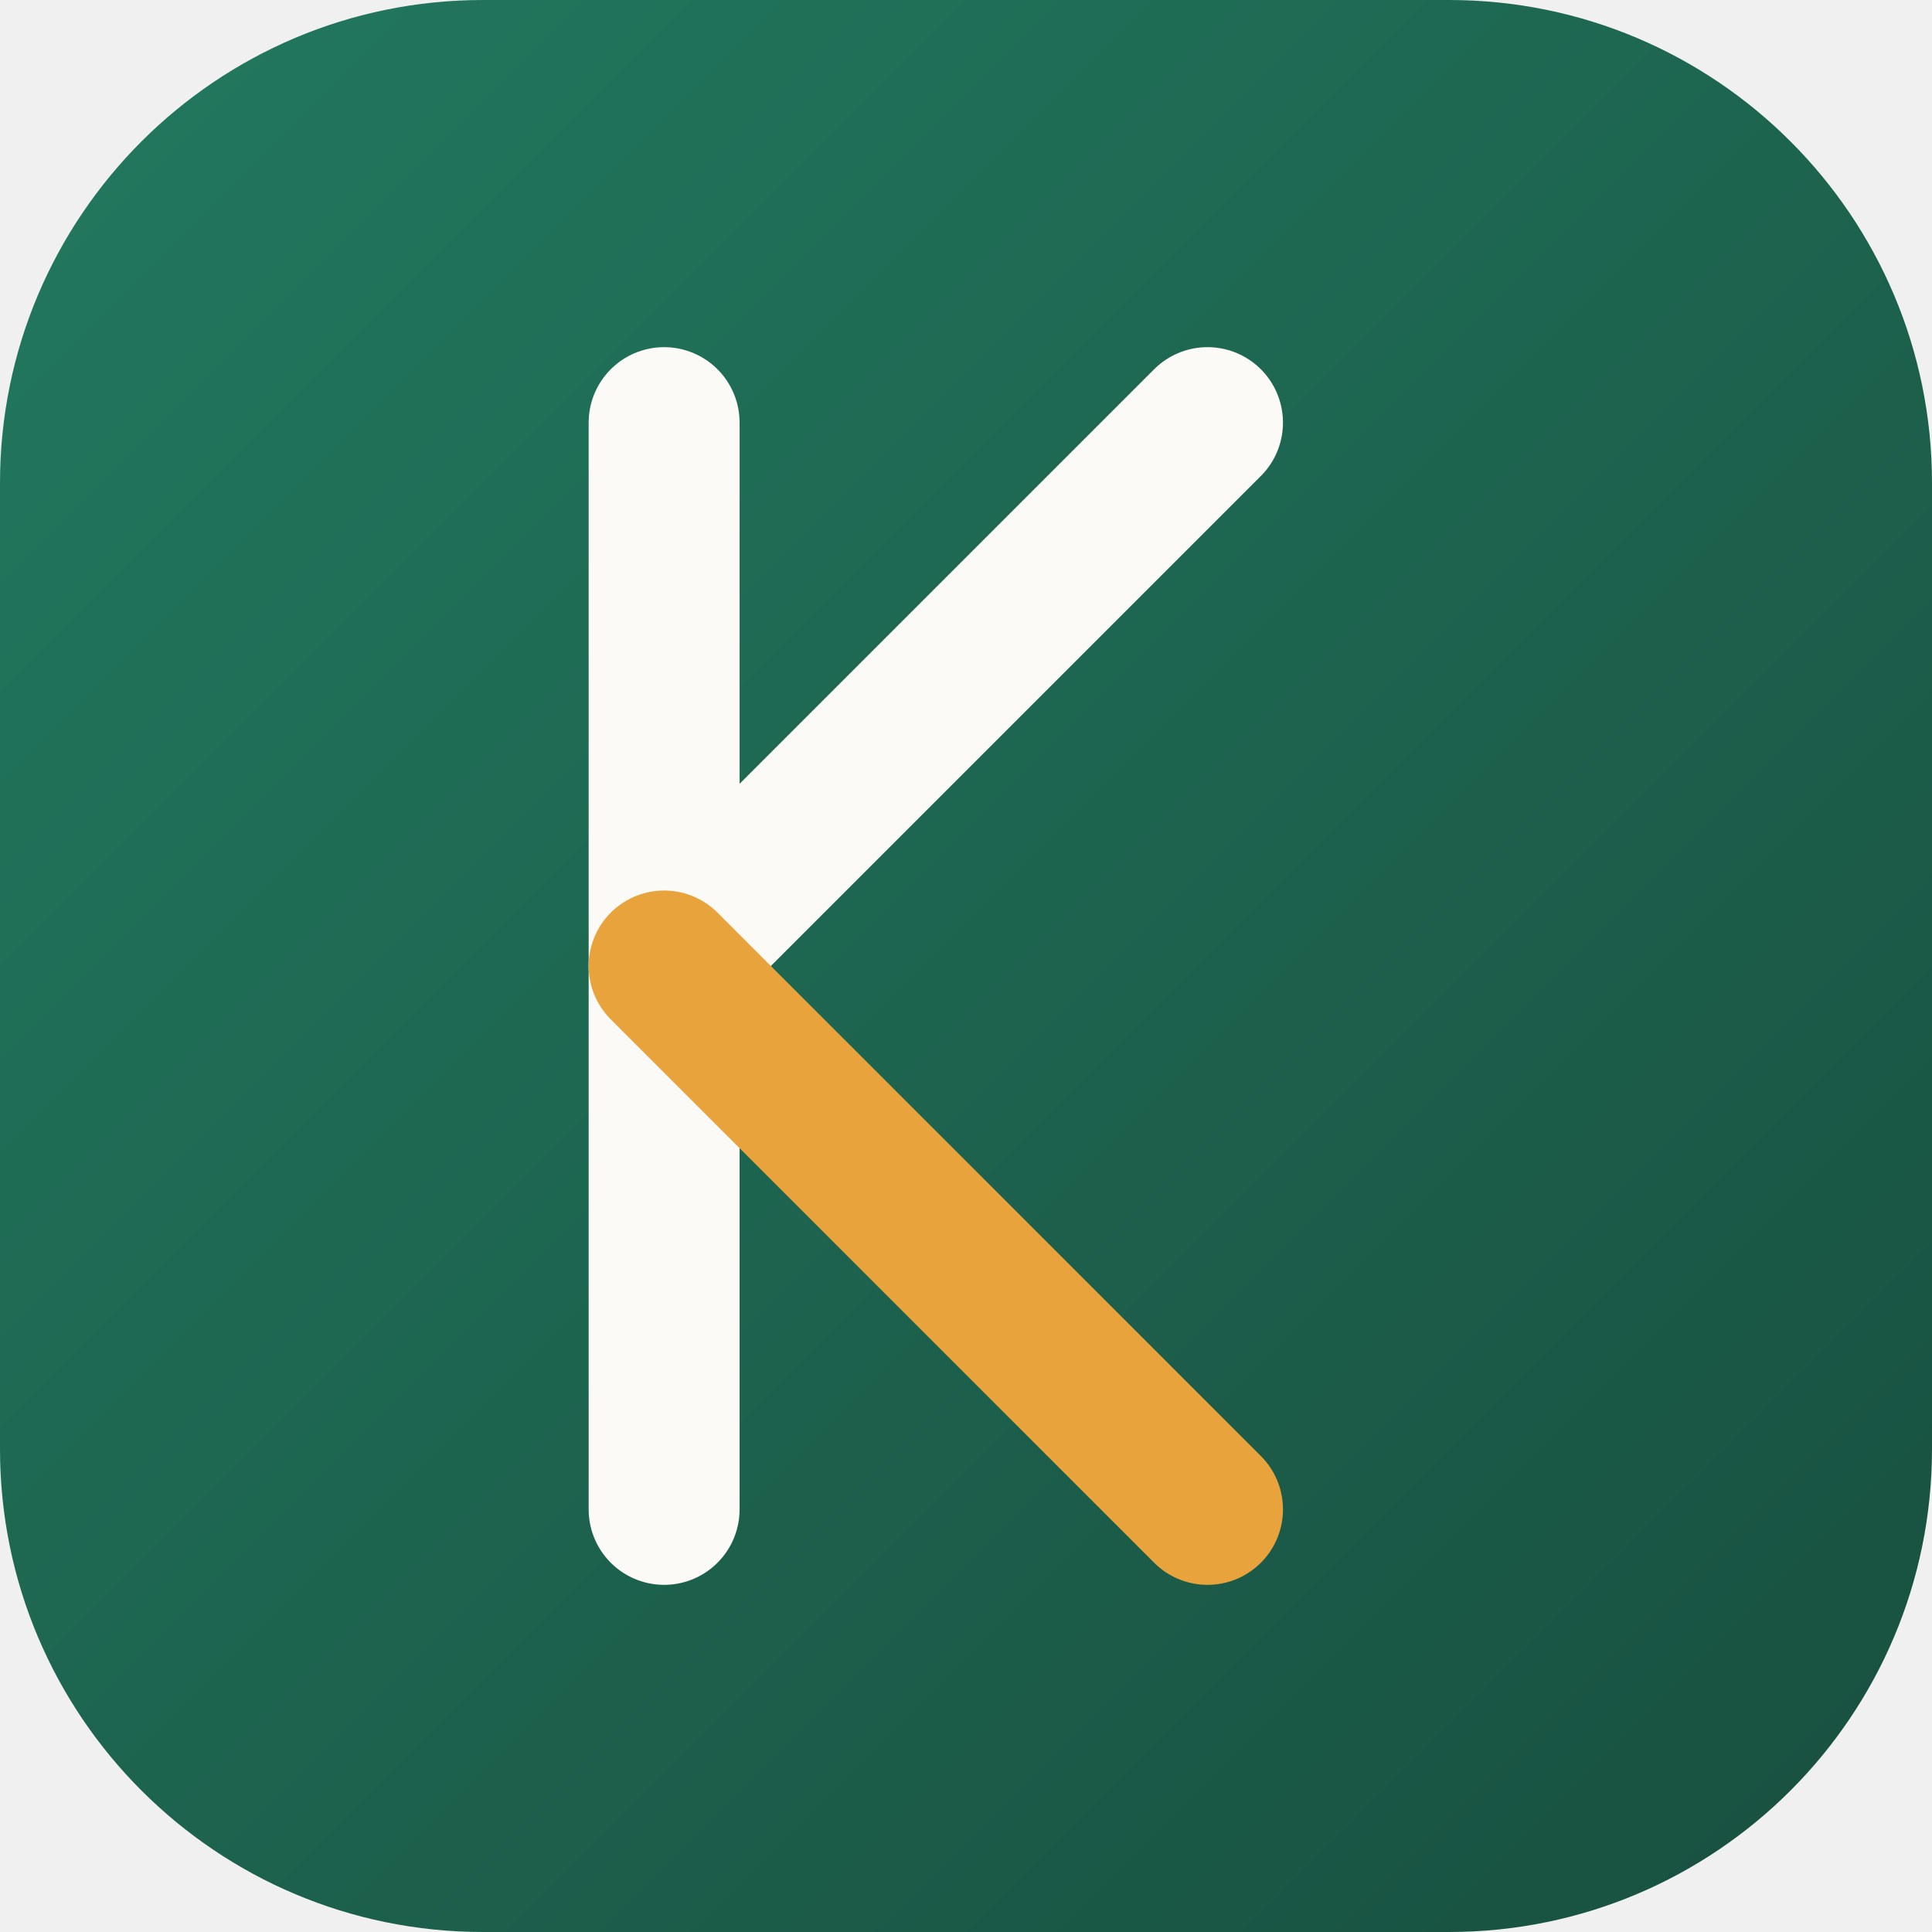
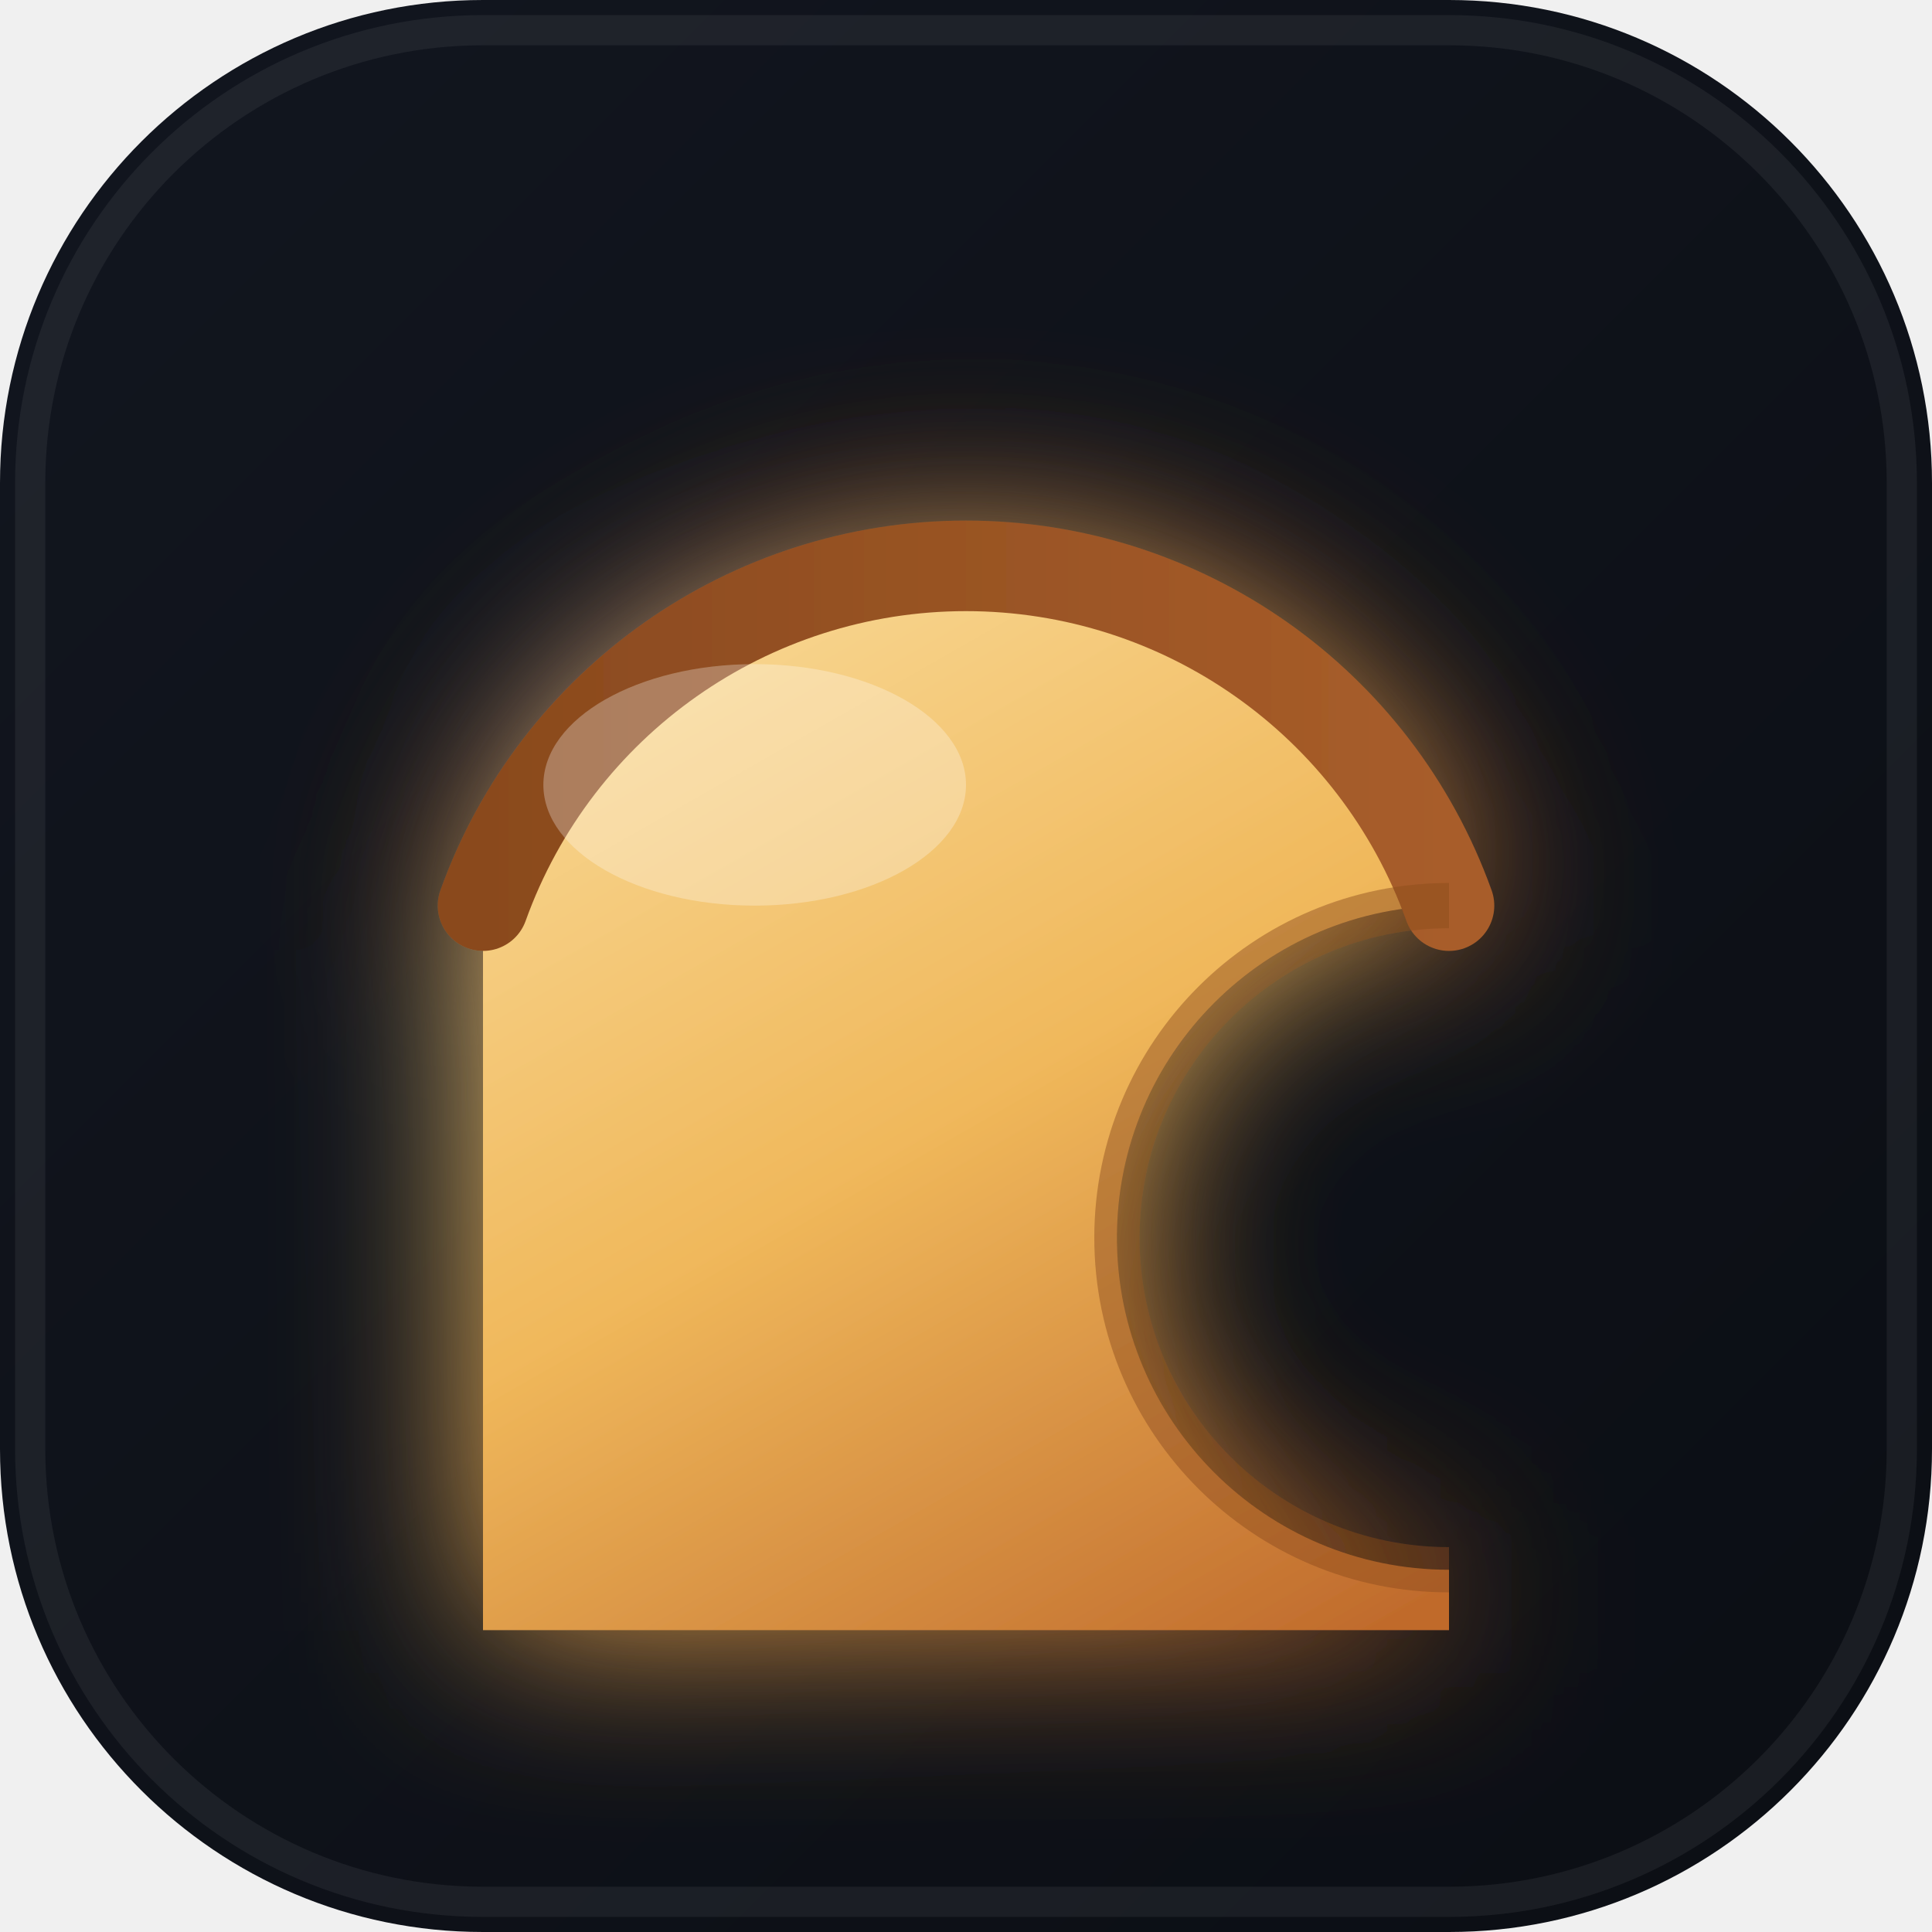
<svg xmlns="http://www.w3.org/2000/svg" viewBox="0 0 64 64">
  <defs>
    <linearGradient id="bg" x1="0" y1="0" x2="64" y2="64" gradientUnits="userSpaceOnUse">
-       <stop offset="0" stop-color="#22795F" />
-       <stop offset="1" stop-color="#184F3F" />
+       <stop offset="0" stop-color="#12161F" />
+       <stop offset="1" stop-color="#0B0E14" />
    </linearGradient>
+     <linearGradient id="toast" x1="18" y1="14" x2="42" y2="56" gradientUnits="userSpaceOnUse">
+       <stop offset="0" stop-color="#FBE3A8" />
+       <stop offset="0.55" stop-color="#F0B85B" />
+       <stop offset="1" stop-color="#C06B2C" />
+     </linearGradient>
+     <linearGradient id="crust" x1="16" y1="30" x2="48" y2="30" gradientUnits="userSpaceOnUse">
+       <stop offset="0" stop-color="#8A4A1E" />
+       <stop offset="1" stop-color="#A85D2A" />
+     </linearGradient>
+     <filter id="glow" x="-80%" y="-80%" width="260%" height="260%">
+       <feGaussianBlur stdDeviation="3" result="blur" />
+       <feMerge>
+         <feMergeNode in="blur" />
+         <feMergeNode in="SourceGraphic" />
+       </feMerge>
+     </filter>
  </defs>
  <rect width="64" height="64" rx="16" fill="url(#bg)" />
-   <path d="M22 14 L22 50" stroke="#FBFAF6" stroke-width="5" stroke-linecap="round" />
-   <path d="M22 32 L40 14" stroke="#FBFAF6" stroke-width="5" stroke-linecap="round" />
-   <path d="M22 32 L40 50" stroke="#E8A33D" stroke-width="5" stroke-linecap="round" />
+   <rect x="1" y="1" width="62" height="62" rx="15" fill="none" stroke="#ffffff" stroke-opacity="0.06" stroke-width="1" />
+   <g filter="url(#glow)">
+     <path d="M16 54 L16 30 A17 17 0 0 1 48 30 A11 11 0 0 0 48 52 L48 54 Z" fill="url(#toast)" />
+     <path d="M16 30 A17 17 0 0 1 48 30" fill="none" stroke="url(#crust)" stroke-width="3" stroke-linecap="round" />
+     <path d="M48 30 A11 11 0 0 0 48 52" fill="none" stroke="#8A4A1E" stroke-opacity="0.45" stroke-width="1.5" />
+     <ellipse cx="25" cy="26" rx="7" ry="4" fill="#ffffff" opacity="0.28" />
+   </g>
</svg>
